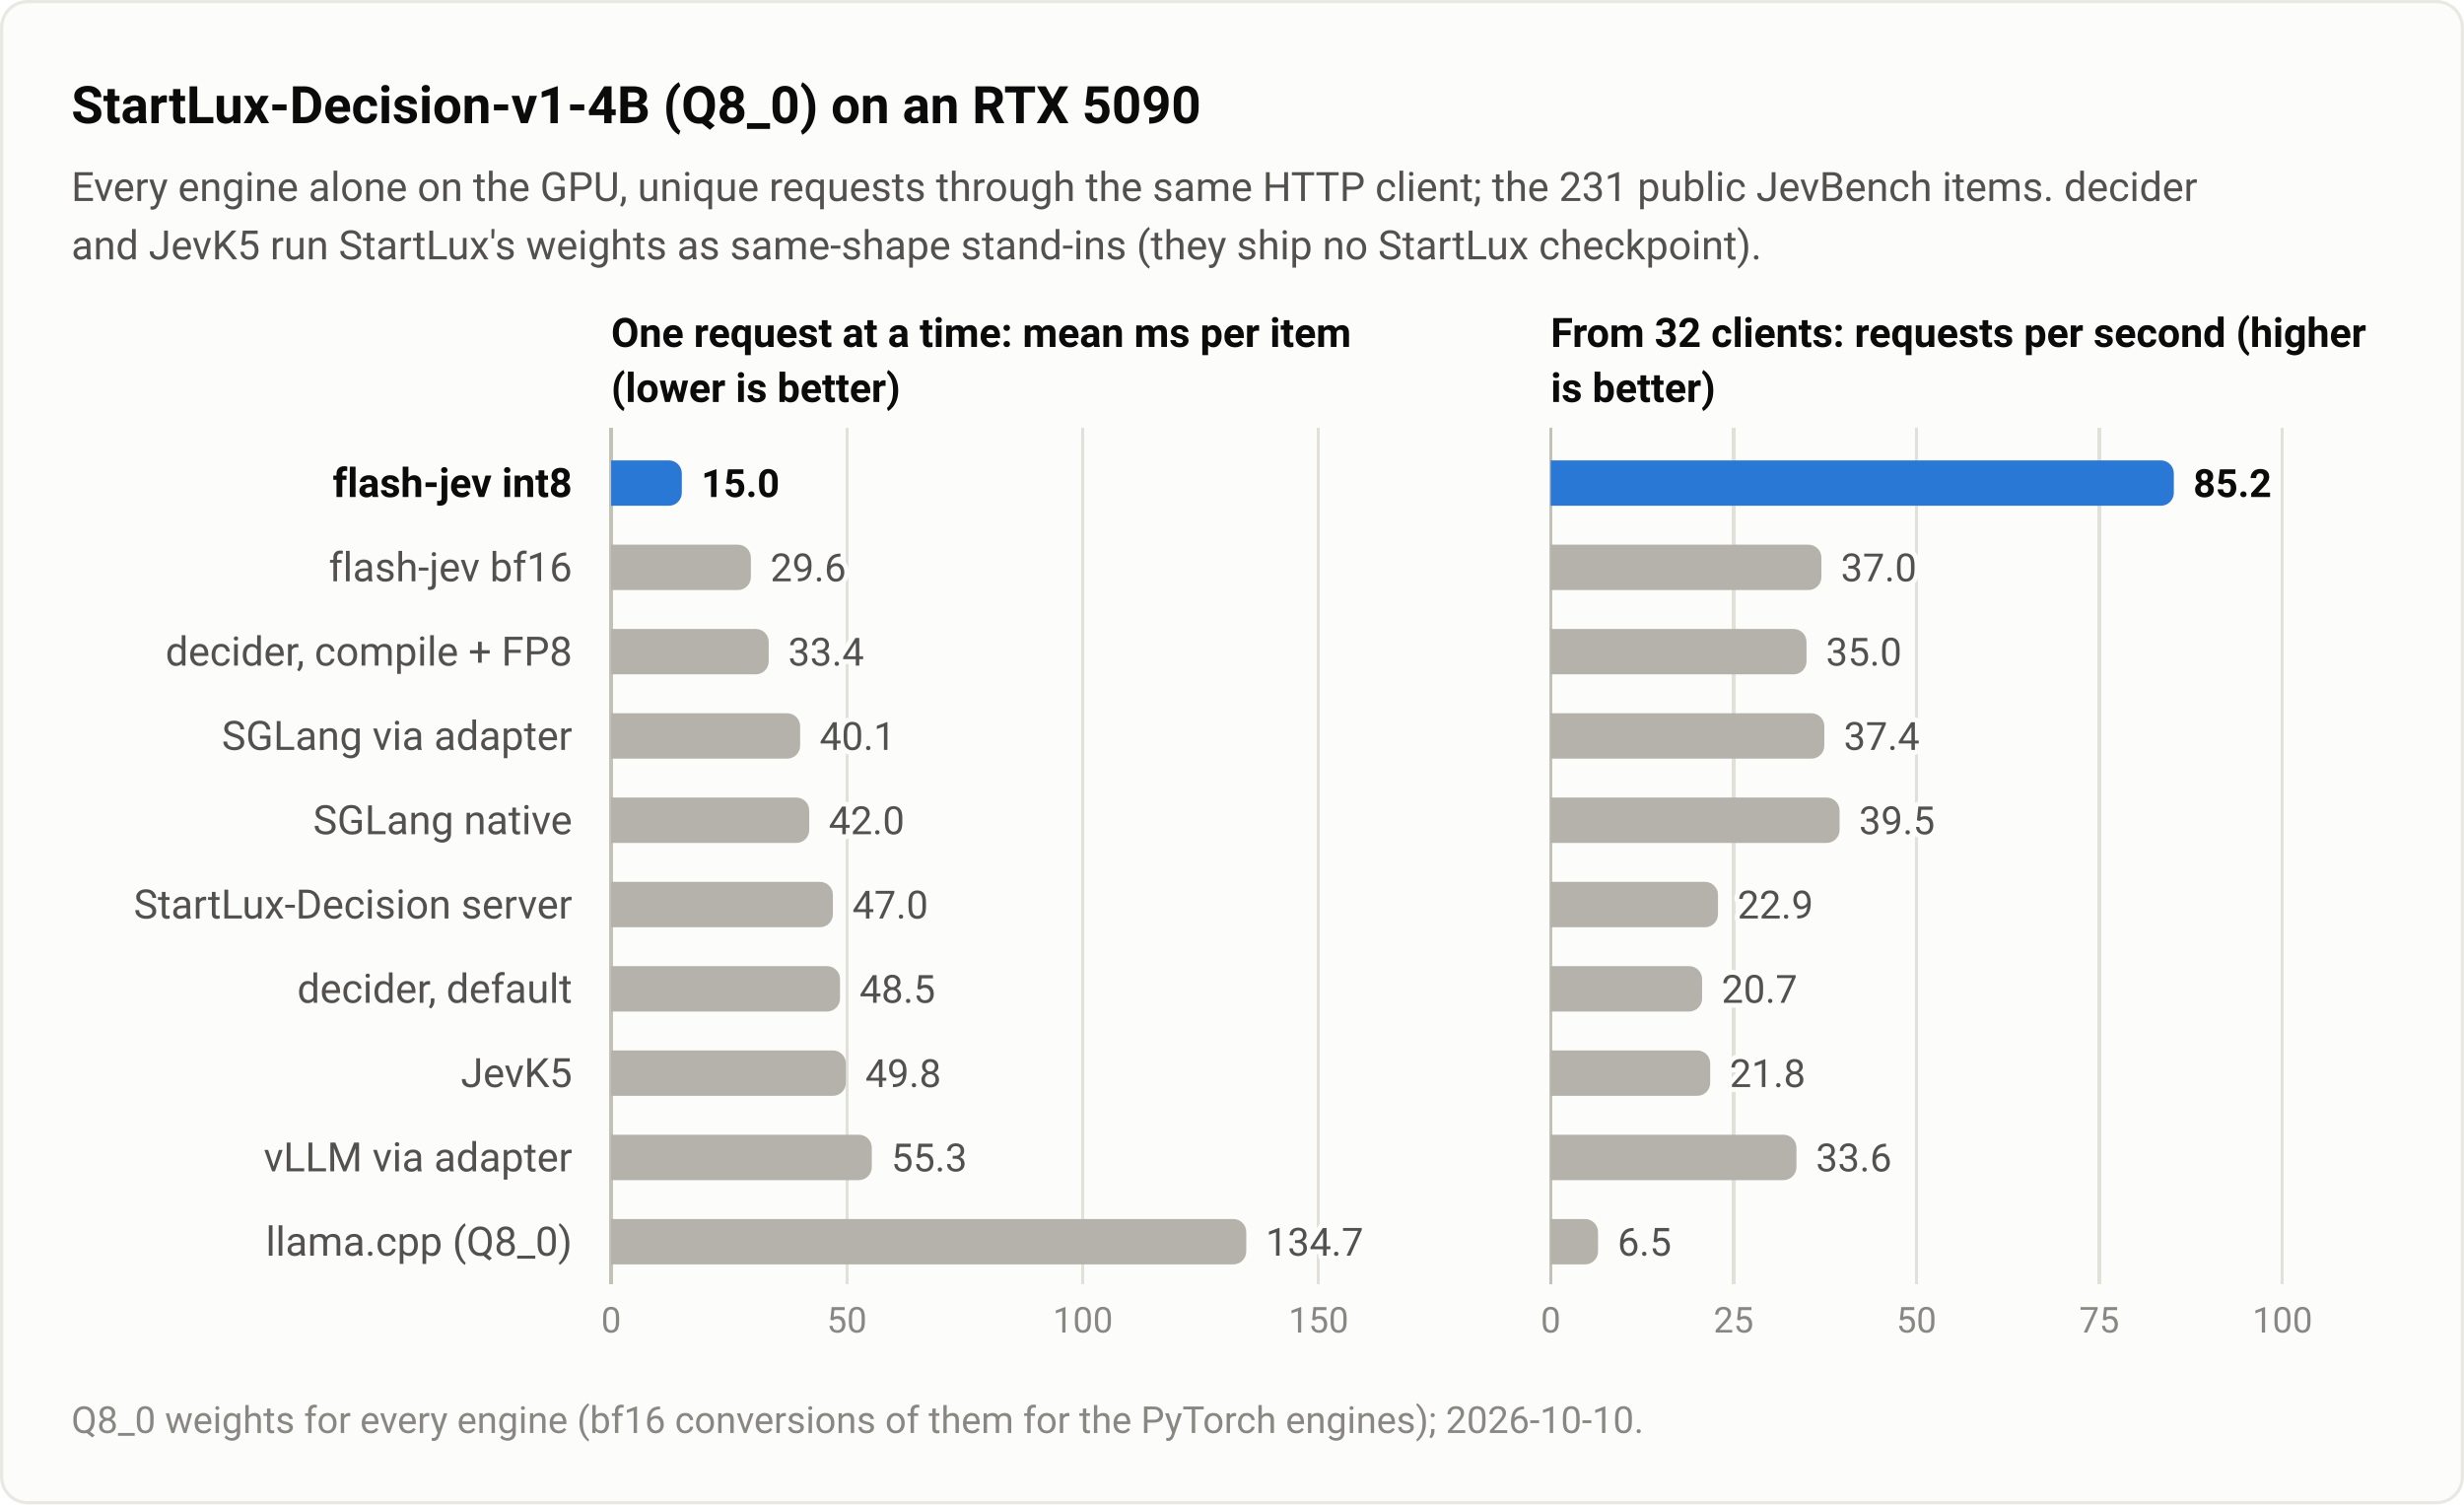
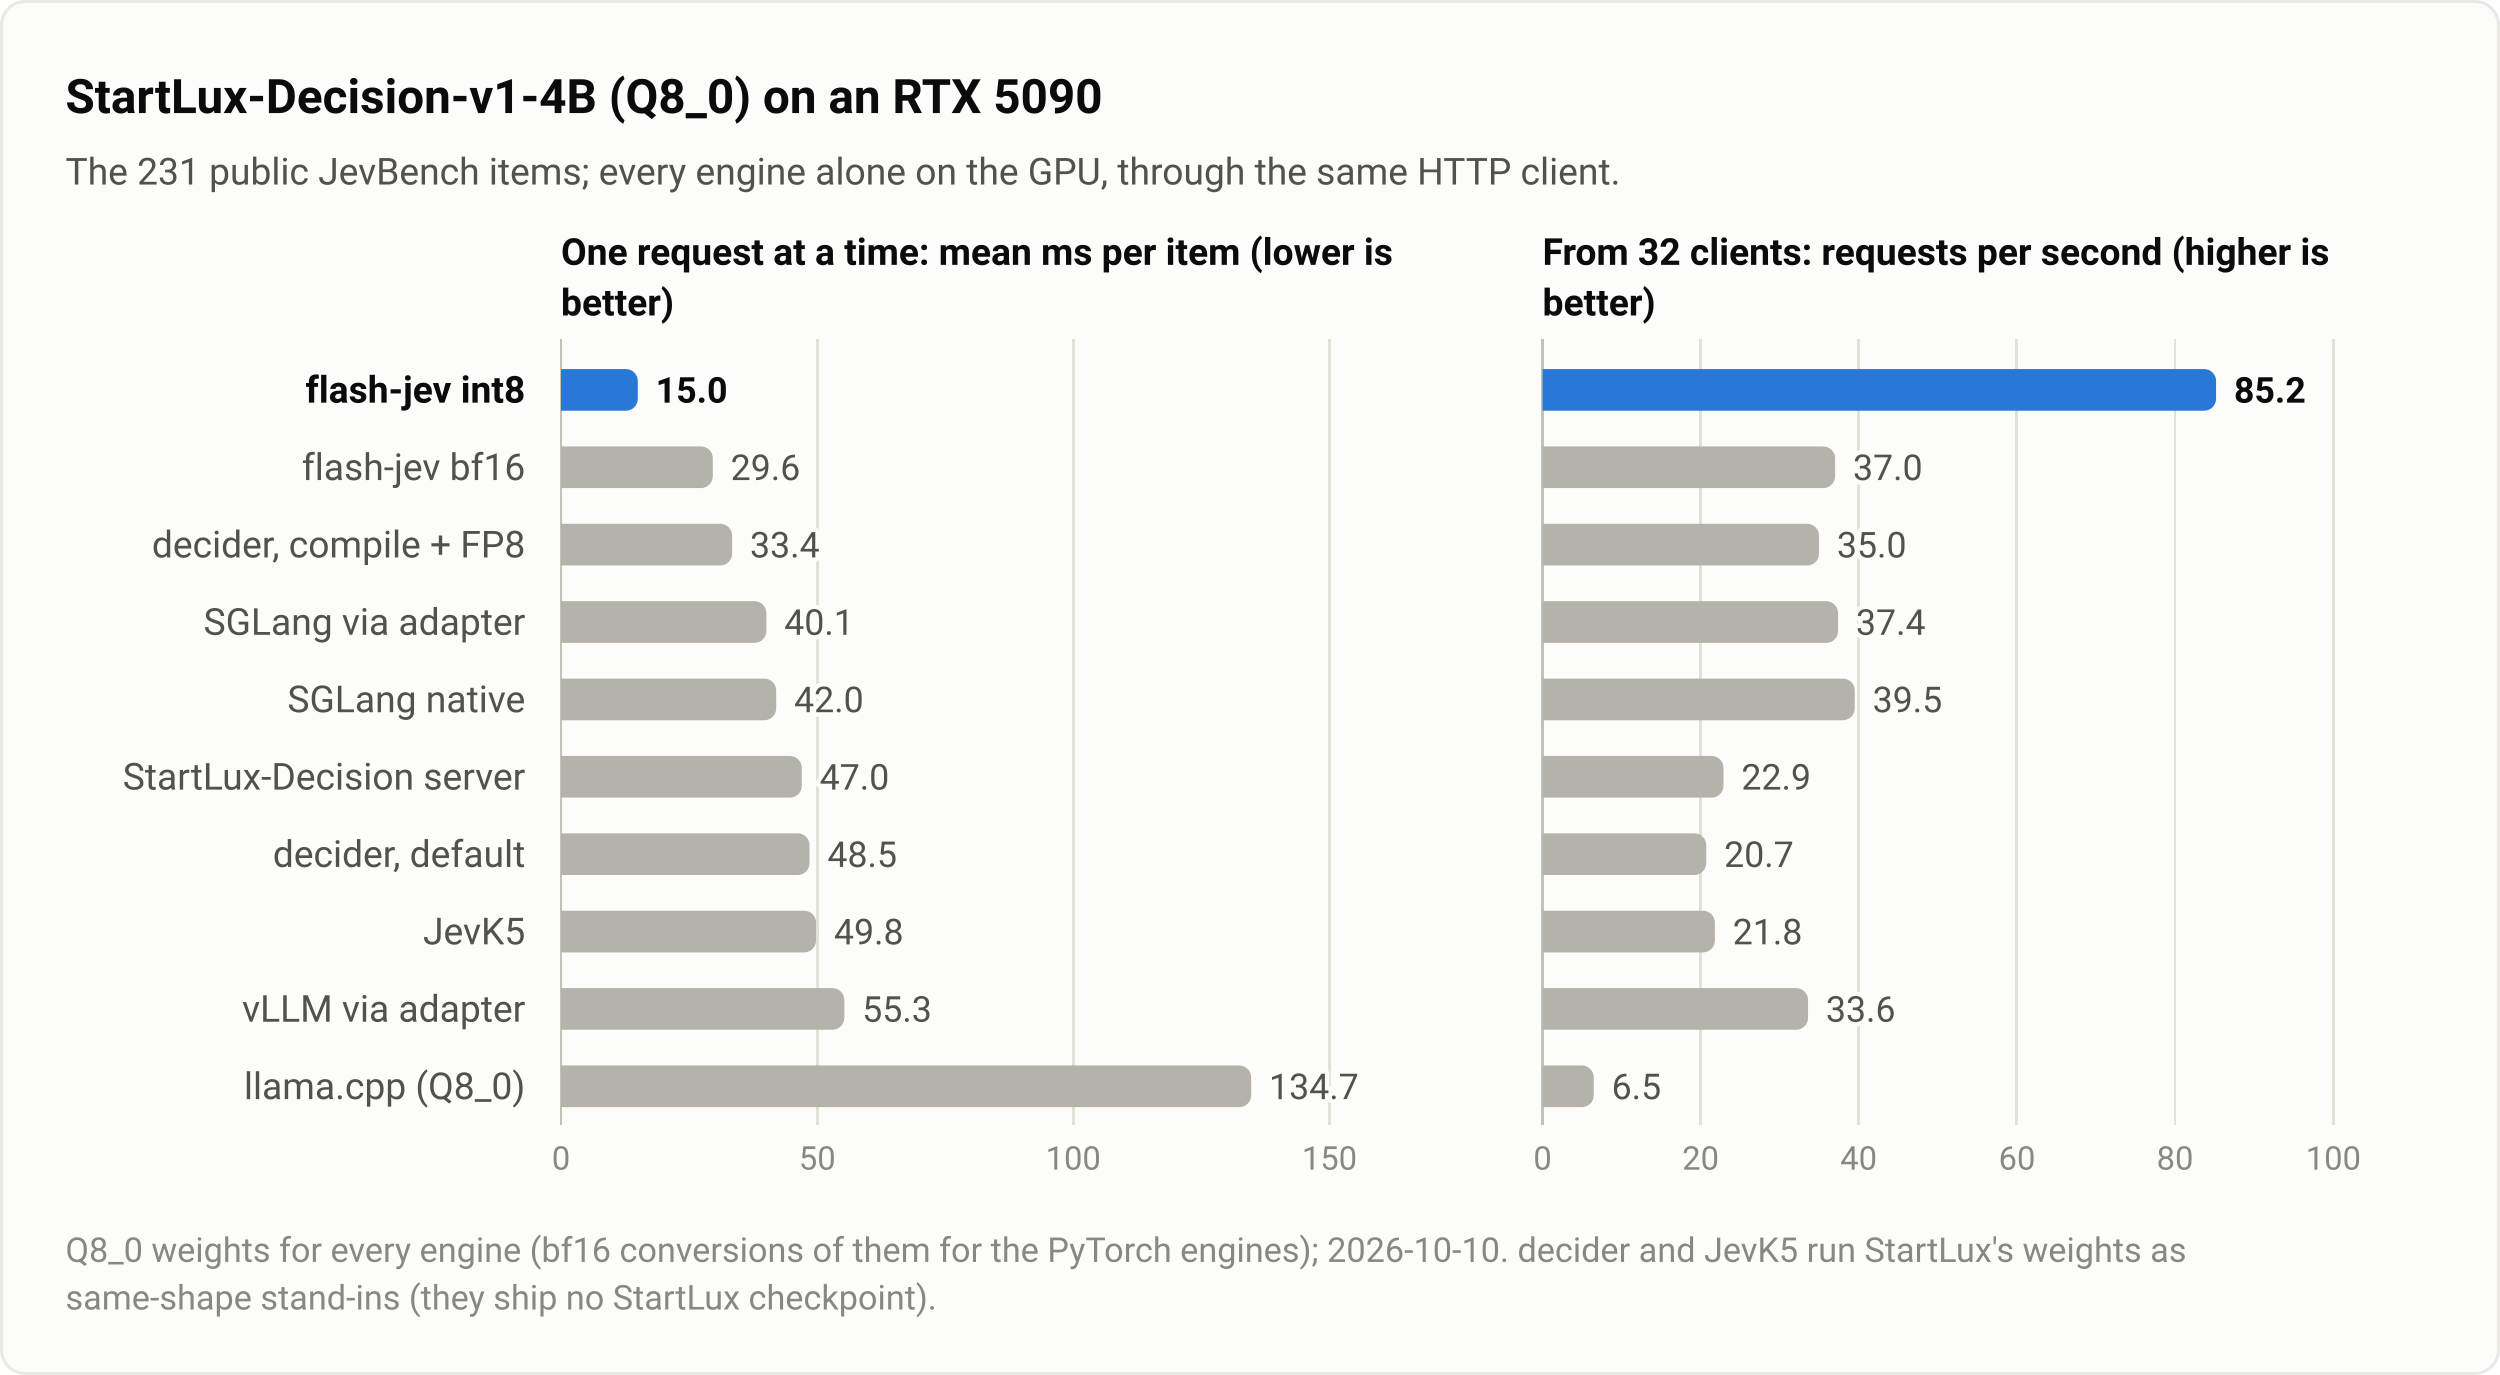
- <svg xmlns="http://www.w3.org/2000/svg" width="760" height="464" viewBox="0 0 760 464" role="img" aria-labelledby="title desc" font-family="system-ui, -apple-system, 'Segoe UI', Roboto, 'Helvetica Neue', Arial, sans-serif">
-   <rect x="0.5" y="0.5" width="759" height="463" rx="8" fill="#fcfcfb" stroke="#e9e8e2" />
+ <svg xmlns="http://www.w3.org/2000/svg" width="840" height="462" viewBox="0 0 840 462" role="img" aria-labelledby="title desc" font-family="system-ui, -apple-system, 'Segoe UI', Roboto, 'Helvetica Neue', Arial, sans-serif">
+   <rect x="0.5" y="0.5" width="839" height="461" rx="8" fill="#fcfcfb" stroke="#e9e8e2" />
  <text x="22.0" y="38.0" font-size="16" fill="#0b0b0b" text-anchor="start" font-weight="600">StartLux-Decision-v1-4B (Q8_0) on an RTX 5090</text>
-   <text x="22.0" y="62.0" font-size="12.5" fill="#52514e" text-anchor="start" font-weight="400">Every engine alone on the GPU, unique requests through the same HTTP client; the 231 public JevBench items. decider</text>
-   <text x="22.0" y="80.0" font-size="12.5" fill="#52514e" text-anchor="start" font-weight="400">and JevK5 run StartLux's weights as same-shape stand-ins (they ship no StartLux checkpoint).</text>
-   <text x="188.5" y="107.0" font-size="12.5" fill="#0b0b0b" text-anchor="start" font-weight="600">One request at a time: mean ms per item</text>
-   <text x="188.5" y="124.0" font-size="12.5" fill="#0b0b0b" text-anchor="start" font-weight="600">(lower is better)</text>
-   <text x="188.5" y="411.0" font-size="11" fill="#898781" text-anchor="middle" font-weight="400" style="font-variant-numeric: tabular-nums">0</text>
-   <line x1="261.2" y1="132.0" x2="261.2" y2="396.0" stroke="#e1e0d9" stroke-width="1" shape-rendering="crispEdges" />
-   <text x="261.2" y="411.0" font-size="11" fill="#898781" text-anchor="middle" font-weight="400" style="font-variant-numeric: tabular-nums">50</text>
-   <line x1="334.0" y1="132.0" x2="334.0" y2="396.0" stroke="#e1e0d9" stroke-width="1" shape-rendering="crispEdges" />
-   <text x="334.0" y="411.0" font-size="11" fill="#898781" text-anchor="middle" font-weight="400" style="font-variant-numeric: tabular-nums">100</text>
-   <line x1="406.7" y1="132.0" x2="406.7" y2="396.0" stroke="#e1e0d9" stroke-width="1" shape-rendering="crispEdges" />
-   <text x="406.7" y="411.0" font-size="11" fill="#898781" text-anchor="middle" font-weight="400" style="font-variant-numeric: tabular-nums">150</text>
-   <line x1="188.5" y1="132.0" x2="188.5" y2="396.0" stroke="#c3c2b7" stroke-width="1" shape-rendering="crispEdges" />
-   <path d="M188.5,142.0 H206.3 A4.0,4.0 0 0 1 210.3,146.0 V152.0 A4.0,4.0 0 0 1 206.3,156.0 H188.5 Z" fill="#2a78d6" />
-   <text x="216.3" y="153.3" font-size="12" fill="#0b0b0b" text-anchor="start" font-weight="600" style="font-variant-numeric: tabular-nums" stroke="#fcfcfb" stroke-width="3" stroke-linejoin="round" paint-order="stroke">15.0</text>
-   <path d="M188.5,168.0 H227.6 A4.0,4.0 0 0 1 231.6,172.0 V178.0 A4.0,4.0 0 0 1 227.6,182.0 H188.5 Z" fill="#b4b2aa" />
-   <text x="237.6" y="179.3" font-size="12" fill="#52514e" text-anchor="start" font-weight="400" style="font-variant-numeric: tabular-nums" stroke="#fcfcfb" stroke-width="3" stroke-linejoin="round" paint-order="stroke">29.6</text>
-   <path d="M188.5,194.0 H233.1 A4.0,4.0 0 0 1 237.1,198.0 V204.0 A4.0,4.0 0 0 1 233.1,208.0 H188.5 Z" fill="#b4b2aa" />
-   <text x="243.1" y="205.3" font-size="12" fill="#52514e" text-anchor="start" font-weight="400" style="font-variant-numeric: tabular-nums" stroke="#fcfcfb" stroke-width="3" stroke-linejoin="round" paint-order="stroke">33.4</text>
-   <path d="M188.5,220.0 H242.8 A4.0,4.0 0 0 1 246.8,224.0 V230.0 A4.0,4.0 0 0 1 242.8,234.0 H188.5 Z" fill="#b4b2aa" />
-   <text x="252.8" y="231.3" font-size="12" fill="#52514e" text-anchor="start" font-weight="400" style="font-variant-numeric: tabular-nums" stroke="#fcfcfb" stroke-width="3" stroke-linejoin="round" paint-order="stroke">40.1</text>
-   <path d="M188.5,246.0 H245.6 A4.0,4.0 0 0 1 249.6,250.0 V256.0 A4.0,4.0 0 0 1 245.6,260.0 H188.5 Z" fill="#b4b2aa" />
-   <text x="255.6" y="257.3" font-size="12" fill="#52514e" text-anchor="start" font-weight="400" style="font-variant-numeric: tabular-nums" stroke="#fcfcfb" stroke-width="3" stroke-linejoin="round" paint-order="stroke">42.0</text>
-   <path d="M188.5,272.0 H252.9 A4.0,4.0 0 0 1 256.9,276.0 V282.0 A4.0,4.0 0 0 1 252.9,286.0 H188.5 Z" fill="#b4b2aa" />
-   <text x="262.9" y="283.3" font-size="12" fill="#52514e" text-anchor="start" font-weight="400" style="font-variant-numeric: tabular-nums" stroke="#fcfcfb" stroke-width="3" stroke-linejoin="round" paint-order="stroke">47.0</text>
-   <path d="M188.5,298.0 H255.1 A4.0,4.0 0 0 1 259.1,302.0 V308.0 A4.0,4.0 0 0 1 255.1,312.0 H188.5 Z" fill="#b4b2aa" />
-   <text x="265.1" y="309.3" font-size="12" fill="#52514e" text-anchor="start" font-weight="400" style="font-variant-numeric: tabular-nums" stroke="#fcfcfb" stroke-width="3" stroke-linejoin="round" paint-order="stroke">48.5</text>
-   <path d="M188.5,324.0 H256.9 A4.0,4.0 0 0 1 260.9,328.0 V334.0 A4.0,4.0 0 0 1 256.9,338.0 H188.5 Z" fill="#b4b2aa" />
-   <text x="266.9" y="335.3" font-size="12" fill="#52514e" text-anchor="start" font-weight="400" style="font-variant-numeric: tabular-nums" stroke="#fcfcfb" stroke-width="3" stroke-linejoin="round" paint-order="stroke">49.8</text>
-   <path d="M188.5,350.0 H264.9 A4.0,4.0 0 0 1 268.9,354.0 V360.0 A4.0,4.0 0 0 1 264.9,364.0 H188.5 Z" fill="#b4b2aa" />
-   <text x="274.9" y="361.3" font-size="12" fill="#52514e" text-anchor="start" font-weight="400" style="font-variant-numeric: tabular-nums" stroke="#fcfcfb" stroke-width="3" stroke-linejoin="round" paint-order="stroke">55.3</text>
-   <path d="M188.5,376.0 H380.4 A4.0,4.0 0 0 1 384.4,380.0 V386.0 A4.0,4.0 0 0 1 380.4,390.0 H188.5 Z" fill="#b4b2aa" />
-   <text x="390.4" y="387.3" font-size="12" fill="#52514e" text-anchor="start" font-weight="400" style="font-variant-numeric: tabular-nums" stroke="#fcfcfb" stroke-width="3" stroke-linejoin="round" paint-order="stroke">134.7</text>
-   <text x="478.3" y="107.0" font-size="12.5" fill="#0b0b0b" text-anchor="start" font-weight="600">From 32 clients: requests per second (higher</text>
-   <text x="478.3" y="124.0" font-size="12.5" fill="#0b0b0b" text-anchor="start" font-weight="600">is better)</text>
-   <text x="478.3" y="411.0" font-size="11" fill="#898781" text-anchor="middle" font-weight="400" style="font-variant-numeric: tabular-nums">0</text>
-   <line x1="534.7" y1="132.0" x2="534.7" y2="396.0" stroke="#e1e0d9" stroke-width="1" shape-rendering="crispEdges" />
-   <text x="534.7" y="411.0" font-size="11" fill="#898781" text-anchor="middle" font-weight="400" style="font-variant-numeric: tabular-nums">25</text>
-   <line x1="591.1" y1="132.0" x2="591.1" y2="396.0" stroke="#e1e0d9" stroke-width="1" shape-rendering="crispEdges" />
-   <text x="591.1" y="411.0" font-size="11" fill="#898781" text-anchor="middle" font-weight="400" style="font-variant-numeric: tabular-nums">50</text>
-   <line x1="647.5" y1="132.0" x2="647.5" y2="396.0" stroke="#e1e0d9" stroke-width="1" shape-rendering="crispEdges" />
-   <text x="647.5" y="411.0" font-size="11" fill="#898781" text-anchor="middle" font-weight="400" style="font-variant-numeric: tabular-nums">75</text>
-   <line x1="704.0" y1="132.0" x2="704.0" y2="396.0" stroke="#e1e0d9" stroke-width="1" shape-rendering="crispEdges" />
-   <text x="704.0" y="411.0" font-size="11" fill="#898781" text-anchor="middle" font-weight="400" style="font-variant-numeric: tabular-nums">100</text>
-   <line x1="478.3" y1="132.0" x2="478.3" y2="396.0" stroke="#c3c2b7" stroke-width="1" shape-rendering="crispEdges" />
-   <path d="M478.3,142.0 H666.5 A4.0,4.0 0 0 1 670.5,146.0 V152.0 A4.0,4.0 0 0 1 666.5,156.0 H478.3 Z" fill="#2a78d6" />
-   <text x="676.5" y="153.3" font-size="12" fill="#0b0b0b" text-anchor="start" font-weight="600" style="font-variant-numeric: tabular-nums" stroke="#fcfcfb" stroke-width="3" stroke-linejoin="round" paint-order="stroke">85.2</text>
-   <path d="M478.3,168.0 H557.8 A4.0,4.0 0 0 1 561.8,172.0 V178.0 A4.0,4.0 0 0 1 557.8,182.0 H478.3 Z" fill="#b4b2aa" />
-   <text x="567.8" y="179.3" font-size="12" fill="#52514e" text-anchor="start" font-weight="400" style="font-variant-numeric: tabular-nums" stroke="#fcfcfb" stroke-width="3" stroke-linejoin="round" paint-order="stroke">37.0</text>
-   <path d="M478.3,194.0 H553.2 A4.0,4.0 0 0 1 557.2,198.0 V204.0 A4.0,4.0 0 0 1 553.2,208.0 H478.3 Z" fill="#b4b2aa" />
-   <text x="563.2" y="205.3" font-size="12" fill="#52514e" text-anchor="start" font-weight="400" style="font-variant-numeric: tabular-nums" stroke="#fcfcfb" stroke-width="3" stroke-linejoin="round" paint-order="stroke">35.0</text>
-   <path d="M478.3,220.0 H558.7 A4.0,4.0 0 0 1 562.7,224.0 V230.0 A4.0,4.0 0 0 1 558.7,234.0 H478.3 Z" fill="#b4b2aa" />
-   <text x="568.7" y="231.3" font-size="12" fill="#52514e" text-anchor="start" font-weight="400" style="font-variant-numeric: tabular-nums" stroke="#fcfcfb" stroke-width="3" stroke-linejoin="round" paint-order="stroke">37.4</text>
-   <path d="M478.3,246.0 H563.4 A4.0,4.0 0 0 1 567.4,250.0 V256.0 A4.0,4.0 0 0 1 563.4,260.0 H478.3 Z" fill="#b4b2aa" />
-   <text x="573.4" y="257.3" font-size="12" fill="#52514e" text-anchor="start" font-weight="400" style="font-variant-numeric: tabular-nums" stroke="#fcfcfb" stroke-width="3" stroke-linejoin="round" paint-order="stroke">39.5</text>
-   <path d="M478.3,272.0 H525.9 A4.0,4.0 0 0 1 529.9,276.0 V282.0 A4.0,4.0 0 0 1 525.9,286.0 H478.3 Z" fill="#b4b2aa" />
-   <text x="535.9" y="283.3" font-size="12" fill="#52514e" text-anchor="start" font-weight="400" style="font-variant-numeric: tabular-nums" stroke="#fcfcfb" stroke-width="3" stroke-linejoin="round" paint-order="stroke">22.9</text>
-   <path d="M478.3,298.0 H521.0 A4.0,4.0 0 0 1 525.0,302.0 V308.0 A4.0,4.0 0 0 1 521.0,312.0 H478.3 Z" fill="#b4b2aa" />
-   <text x="531.0" y="309.3" font-size="12" fill="#52514e" text-anchor="start" font-weight="400" style="font-variant-numeric: tabular-nums" stroke="#fcfcfb" stroke-width="3" stroke-linejoin="round" paint-order="stroke">20.7</text>
-   <path d="M478.3,324.0 H523.5 A4.0,4.0 0 0 1 527.5,328.0 V334.0 A4.0,4.0 0 0 1 523.5,338.0 H478.3 Z" fill="#b4b2aa" />
-   <text x="533.5" y="335.3" font-size="12" fill="#52514e" text-anchor="start" font-weight="400" style="font-variant-numeric: tabular-nums" stroke="#fcfcfb" stroke-width="3" stroke-linejoin="round" paint-order="stroke">21.8</text>
-   <path d="M478.3,350.0 H550.1 A4.0,4.0 0 0 1 554.1,354.0 V360.0 A4.0,4.0 0 0 1 550.1,364.0 H478.3 Z" fill="#b4b2aa" />
-   <text x="560.1" y="361.3" font-size="12" fill="#52514e" text-anchor="start" font-weight="400" style="font-variant-numeric: tabular-nums" stroke="#fcfcfb" stroke-width="3" stroke-linejoin="round" paint-order="stroke">33.6</text>
-   <path d="M478.3,376.0 H488.9 A4.0,4.0 0 0 1 492.9,380.0 V386.0 A4.0,4.0 0 0 1 488.9,390.0 H478.3 Z" fill="#b4b2aa" />
-   <text x="498.9" y="387.3" font-size="12" fill="#52514e" text-anchor="start" font-weight="400" style="font-variant-numeric: tabular-nums" stroke="#fcfcfb" stroke-width="3" stroke-linejoin="round" paint-order="stroke">6.5</text>
-   <text x="176.5" y="153.3" font-size="12.5" fill="#0b0b0b" text-anchor="end" font-weight="600">flash-jev int8</text>
-   <text x="176.5" y="179.3" font-size="12.5" fill="#52514e" text-anchor="end" font-weight="400">flash-jev bf16</text>
-   <text x="176.5" y="205.3" font-size="12.5" fill="#52514e" text-anchor="end" font-weight="400">decider, compile + FP8</text>
-   <text x="176.5" y="231.3" font-size="12.5" fill="#52514e" text-anchor="end" font-weight="400">SGLang via adapter</text>
-   <text x="176.5" y="257.3" font-size="12.5" fill="#52514e" text-anchor="end" font-weight="400">SGLang native</text>
-   <text x="176.5" y="283.3" font-size="12.5" fill="#52514e" text-anchor="end" font-weight="400">StartLux-Decision server</text>
-   <text x="176.5" y="309.3" font-size="12.5" fill="#52514e" text-anchor="end" font-weight="400">decider, default</text>
-   <text x="176.5" y="335.3" font-size="12.5" fill="#52514e" text-anchor="end" font-weight="400">JevK5</text>
-   <text x="176.5" y="361.3" font-size="12.5" fill="#52514e" text-anchor="end" font-weight="400">vLLM via adapter</text>
-   <text x="176.5" y="387.3" font-size="12.5" fill="#52514e" text-anchor="end" font-weight="400">llama.cpp (Q8_0)</text>
-   <text x="22.0" y="442.0" font-size="11.5" fill="#898781" text-anchor="start" font-weight="400">Q8_0 weights for every engine (bf16 conversions of them for the PyTorch engines); 2026-10-10.</text>
+   <text x="22.0" y="62.0" font-size="12.5" fill="#52514e" text-anchor="start" font-weight="400">The 231 public JevBench items; every engine alone on the GPU, through the same HTTP client.</text>
+   <text x="188.5" y="89.0" font-size="12.5" fill="#0b0b0b" text-anchor="start" font-weight="600">One request at a time: mean ms per item (lower is</text>
+   <text x="188.5" y="106.0" font-size="12.5" fill="#0b0b0b" text-anchor="start" font-weight="600">better)</text>
+   <text x="188.5" y="393.0" font-size="11" fill="#898781" text-anchor="middle" font-weight="400" style="font-variant-numeric: tabular-nums">0</text>
+   <line x1="274.6" y1="114.0" x2="274.6" y2="378.0" stroke="#e1e0d9" stroke-width="1" shape-rendering="crispEdges" />
+   <text x="274.6" y="393.0" font-size="11" fill="#898781" text-anchor="middle" font-weight="400" style="font-variant-numeric: tabular-nums">50</text>
+   <line x1="360.6" y1="114.0" x2="360.6" y2="378.0" stroke="#e1e0d9" stroke-width="1" shape-rendering="crispEdges" />
+   <text x="360.6" y="393.0" font-size="11" fill="#898781" text-anchor="middle" font-weight="400" style="font-variant-numeric: tabular-nums">100</text>
+   <line x1="446.7" y1="114.0" x2="446.7" y2="378.0" stroke="#e1e0d9" stroke-width="1" shape-rendering="crispEdges" />
+   <text x="446.7" y="393.0" font-size="11" fill="#898781" text-anchor="middle" font-weight="400" style="font-variant-numeric: tabular-nums">150</text>
+   <line x1="188.5" y1="114.0" x2="188.5" y2="378.0" stroke="#c3c2b7" stroke-width="1" shape-rendering="crispEdges" />
+   <path d="M188.5,124.0 H210.3 A4.0,4.0 0 0 1 214.3,128.0 V134.0 A4.0,4.0 0 0 1 210.3,138.0 H188.5 Z" fill="#2a78d6" />
+   <text x="220.3" y="135.3" font-size="12" fill="#0b0b0b" text-anchor="start" font-weight="600" style="font-variant-numeric: tabular-nums" stroke="#fcfcfb" stroke-width="3" stroke-linejoin="round" paint-order="stroke">15.0</text>
+   <path d="M188.5,150.0 H235.5 A4.0,4.0 0 0 1 239.5,154.0 V160.0 A4.0,4.0 0 0 1 235.5,164.0 H188.5 Z" fill="#b4b2aa" />
+   <text x="245.5" y="161.3" font-size="12" fill="#52514e" text-anchor="start" font-weight="400" style="font-variant-numeric: tabular-nums" stroke="#fcfcfb" stroke-width="3" stroke-linejoin="round" paint-order="stroke">29.6</text>
+   <path d="M188.5,176.0 H242.0 A4.0,4.0 0 0 1 246.0,180.0 V186.0 A4.0,4.0 0 0 1 242.0,190.0 H188.5 Z" fill="#b4b2aa" />
+   <text x="252.0" y="187.3" font-size="12" fill="#52514e" text-anchor="start" font-weight="400" style="font-variant-numeric: tabular-nums" stroke="#fcfcfb" stroke-width="3" stroke-linejoin="round" paint-order="stroke">33.4</text>
+   <path d="M188.5,202.0 H253.5 A4.0,4.0 0 0 1 257.5,206.0 V212.0 A4.0,4.0 0 0 1 253.5,216.0 H188.5 Z" fill="#b4b2aa" />
+   <text x="263.5" y="213.3" font-size="12" fill="#52514e" text-anchor="start" font-weight="400" style="font-variant-numeric: tabular-nums" stroke="#fcfcfb" stroke-width="3" stroke-linejoin="round" paint-order="stroke">40.1</text>
+   <path d="M188.5,228.0 H256.8 A4.0,4.0 0 0 1 260.8,232.0 V238.0 A4.0,4.0 0 0 1 256.8,242.0 H188.5 Z" fill="#b4b2aa" />
+   <text x="266.8" y="239.3" font-size="12" fill="#52514e" text-anchor="start" font-weight="400" style="font-variant-numeric: tabular-nums" stroke="#fcfcfb" stroke-width="3" stroke-linejoin="round" paint-order="stroke">42.0</text>
+   <path d="M188.5,254.0 H265.4 A4.0,4.0 0 0 1 269.4,258.0 V264.0 A4.0,4.0 0 0 1 265.4,268.0 H188.5 Z" fill="#b4b2aa" />
+   <text x="275.4" y="265.3" font-size="12" fill="#52514e" text-anchor="start" font-weight="400" style="font-variant-numeric: tabular-nums" stroke="#fcfcfb" stroke-width="3" stroke-linejoin="round" paint-order="stroke">47.0</text>
+   <path d="M188.5,280.0 H268.0 A4.0,4.0 0 0 1 272.0,284.0 V290.0 A4.0,4.0 0 0 1 268.0,294.0 H188.5 Z" fill="#b4b2aa" />
+   <text x="278.0" y="291.3" font-size="12" fill="#52514e" text-anchor="start" font-weight="400" style="font-variant-numeric: tabular-nums" stroke="#fcfcfb" stroke-width="3" stroke-linejoin="round" paint-order="stroke">48.5</text>
+   <path d="M188.5,306.0 H270.2 A4.0,4.0 0 0 1 274.2,310.0 V316.0 A4.0,4.0 0 0 1 270.2,320.0 H188.5 Z" fill="#b4b2aa" />
+   <text x="280.2" y="317.3" font-size="12" fill="#52514e" text-anchor="start" font-weight="400" style="font-variant-numeric: tabular-nums" stroke="#fcfcfb" stroke-width="3" stroke-linejoin="round" paint-order="stroke">49.8</text>
+   <path d="M188.5,332.0 H279.7 A4.0,4.0 0 0 1 283.7,336.0 V342.0 A4.0,4.0 0 0 1 279.7,346.0 H188.5 Z" fill="#b4b2aa" />
+   <text x="289.7" y="343.3" font-size="12" fill="#52514e" text-anchor="start" font-weight="400" style="font-variant-numeric: tabular-nums" stroke="#fcfcfb" stroke-width="3" stroke-linejoin="round" paint-order="stroke">55.3</text>
+   <path d="M188.5,358.0 H416.4 A4.0,4.0 0 0 1 420.4,362.0 V368.0 A4.0,4.0 0 0 1 416.4,372.0 H188.5 Z" fill="#b4b2aa" />
+   <text x="426.4" y="369.3" font-size="12" fill="#52514e" text-anchor="start" font-weight="400" style="font-variant-numeric: tabular-nums" stroke="#fcfcfb" stroke-width="3" stroke-linejoin="round" paint-order="stroke">134.7</text>
+   <text x="518.3" y="89.0" font-size="12.5" fill="#0b0b0b" text-anchor="start" font-weight="600">From 32 clients: requests per second (higher is</text>
+   <text x="518.3" y="106.0" font-size="12.5" fill="#0b0b0b" text-anchor="start" font-weight="600">better)</text>
+   <text x="518.3" y="393.0" font-size="11" fill="#898781" text-anchor="middle" font-weight="400" style="font-variant-numeric: tabular-nums">0</text>
+   <line x1="571.4" y1="114.0" x2="571.4" y2="378.0" stroke="#e1e0d9" stroke-width="1" shape-rendering="crispEdges" />
+   <text x="571.4" y="393.0" font-size="11" fill="#898781" text-anchor="middle" font-weight="400" style="font-variant-numeric: tabular-nums">20</text>
+   <line x1="624.5" y1="114.0" x2="624.5" y2="378.0" stroke="#e1e0d9" stroke-width="1" shape-rendering="crispEdges" />
+   <text x="624.5" y="393.0" font-size="11" fill="#898781" text-anchor="middle" font-weight="400" style="font-variant-numeric: tabular-nums">40</text>
+   <line x1="677.7" y1="114.0" x2="677.7" y2="378.0" stroke="#e1e0d9" stroke-width="1" shape-rendering="crispEdges" />
+   <text x="677.7" y="393.0" font-size="11" fill="#898781" text-anchor="middle" font-weight="400" style="font-variant-numeric: tabular-nums">60</text>
+   <line x1="730.8" y1="114.0" x2="730.8" y2="378.0" stroke="#e1e0d9" stroke-width="1" shape-rendering="crispEdges" />
+   <text x="730.8" y="393.0" font-size="11" fill="#898781" text-anchor="middle" font-weight="400" style="font-variant-numeric: tabular-nums">80</text>
+   <line x1="784.0" y1="114.0" x2="784.0" y2="378.0" stroke="#e1e0d9" stroke-width="1" shape-rendering="crispEdges" />
+   <text x="784.0" y="393.0" font-size="11" fill="#898781" text-anchor="middle" font-weight="400" style="font-variant-numeric: tabular-nums">100</text>
+   <line x1="518.3" y1="114.0" x2="518.3" y2="378.0" stroke="#c3c2b7" stroke-width="1" shape-rendering="crispEdges" />
+   <path d="M518.3,124.0 H740.6 A4.0,4.0 0 0 1 744.6,128.0 V134.0 A4.0,4.0 0 0 1 740.6,138.0 H518.3 Z" fill="#2a78d6" />
+   <text x="750.6" y="135.3" font-size="12" fill="#0b0b0b" text-anchor="start" font-weight="600" style="font-variant-numeric: tabular-nums" stroke="#fcfcfb" stroke-width="3" stroke-linejoin="round" paint-order="stroke">85.2</text>
+   <path d="M518.3,150.0 H612.6 A4.0,4.0 0 0 1 616.6,154.0 V160.0 A4.0,4.0 0 0 1 612.6,164.0 H518.3 Z" fill="#b4b2aa" />
+   <text x="622.6" y="161.3" font-size="12" fill="#52514e" text-anchor="start" font-weight="400" style="font-variant-numeric: tabular-nums" stroke="#fcfcfb" stroke-width="3" stroke-linejoin="round" paint-order="stroke">37.0</text>
+   <path d="M518.3,176.0 H607.2 A4.0,4.0 0 0 1 611.2,180.0 V186.0 A4.0,4.0 0 0 1 607.2,190.0 H518.3 Z" fill="#b4b2aa" />
+   <text x="617.2" y="187.3" font-size="12" fill="#52514e" text-anchor="start" font-weight="400" style="font-variant-numeric: tabular-nums" stroke="#fcfcfb" stroke-width="3" stroke-linejoin="round" paint-order="stroke">35.0</text>
+   <path d="M518.3,202.0 H613.6 A4.0,4.0 0 0 1 617.6,206.0 V212.0 A4.0,4.0 0 0 1 613.6,216.0 H518.3 Z" fill="#b4b2aa" />
+   <text x="623.6" y="213.3" font-size="12" fill="#52514e" text-anchor="start" font-weight="400" style="font-variant-numeric: tabular-nums" stroke="#fcfcfb" stroke-width="3" stroke-linejoin="round" paint-order="stroke">37.4</text>
+   <path d="M518.3,228.0 H619.2 A4.0,4.0 0 0 1 623.2,232.0 V238.0 A4.0,4.0 0 0 1 619.2,242.0 H518.3 Z" fill="#b4b2aa" />
+   <text x="629.2" y="239.3" font-size="12" fill="#52514e" text-anchor="start" font-weight="400" style="font-variant-numeric: tabular-nums" stroke="#fcfcfb" stroke-width="3" stroke-linejoin="round" paint-order="stroke">39.5</text>
+   <path d="M518.3,254.0 H575.1 A4.0,4.0 0 0 1 579.1,258.0 V264.0 A4.0,4.0 0 0 1 575.1,268.0 H518.3 Z" fill="#b4b2aa" />
+   <text x="585.1" y="265.3" font-size="12" fill="#52514e" text-anchor="start" font-weight="400" style="font-variant-numeric: tabular-nums" stroke="#fcfcfb" stroke-width="3" stroke-linejoin="round" paint-order="stroke">22.9</text>
+   <path d="M518.3,280.0 H569.3 A4.0,4.0 0 0 1 573.3,284.0 V290.0 A4.0,4.0 0 0 1 569.3,294.0 H518.3 Z" fill="#b4b2aa" />
+   <text x="579.3" y="291.3" font-size="12" fill="#52514e" text-anchor="start" font-weight="400" style="font-variant-numeric: tabular-nums" stroke="#fcfcfb" stroke-width="3" stroke-linejoin="round" paint-order="stroke">20.7</text>
+   <path d="M518.3,306.0 H572.2 A4.0,4.0 0 0 1 576.2,310.0 V316.0 A4.0,4.0 0 0 1 572.2,320.0 H518.3 Z" fill="#b4b2aa" />
+   <text x="582.2" y="317.3" font-size="12" fill="#52514e" text-anchor="start" font-weight="400" style="font-variant-numeric: tabular-nums" stroke="#fcfcfb" stroke-width="3" stroke-linejoin="round" paint-order="stroke">21.8</text>
+   <path d="M518.3,332.0 H603.5 A4.0,4.0 0 0 1 607.5,336.0 V342.0 A4.0,4.0 0 0 1 603.5,346.0 H518.3 Z" fill="#b4b2aa" />
+   <text x="613.5" y="343.3" font-size="12" fill="#52514e" text-anchor="start" font-weight="400" style="font-variant-numeric: tabular-nums" stroke="#fcfcfb" stroke-width="3" stroke-linejoin="round" paint-order="stroke">33.6</text>
+   <path d="M518.3,358.0 H531.5 A4.0,4.0 0 0 1 535.5,362.0 V368.0 A4.0,4.0 0 0 1 531.5,372.0 H518.3 Z" fill="#b4b2aa" />
+   <text x="541.5" y="369.3" font-size="12" fill="#52514e" text-anchor="start" font-weight="400" style="font-variant-numeric: tabular-nums" stroke="#fcfcfb" stroke-width="3" stroke-linejoin="round" paint-order="stroke">6.5</text>
+   <text x="176.5" y="135.3" font-size="12.5" fill="#0b0b0b" text-anchor="end" font-weight="600">flash-jev int8</text>
+   <text x="176.5" y="161.3" font-size="12.5" fill="#52514e" text-anchor="end" font-weight="400">flash-jev bf16</text>
+   <text x="176.5" y="187.3" font-size="12.5" fill="#52514e" text-anchor="end" font-weight="400">decider, compile + FP8</text>
+   <text x="176.5" y="213.3" font-size="12.5" fill="#52514e" text-anchor="end" font-weight="400">SGLang via adapter</text>
+   <text x="176.5" y="239.3" font-size="12.5" fill="#52514e" text-anchor="end" font-weight="400">SGLang native</text>
+   <text x="176.5" y="265.3" font-size="12.5" fill="#52514e" text-anchor="end" font-weight="400">StartLux-Decision server</text>
+   <text x="176.5" y="291.3" font-size="12.5" fill="#52514e" text-anchor="end" font-weight="400">decider, default</text>
+   <text x="176.5" y="317.3" font-size="12.5" fill="#52514e" text-anchor="end" font-weight="400">JevK5</text>
+   <text x="176.5" y="343.3" font-size="12.5" fill="#52514e" text-anchor="end" font-weight="400">vLLM via adapter</text>
+   <text x="176.5" y="369.3" font-size="12.5" fill="#52514e" text-anchor="end" font-weight="400">llama.cpp (Q8_0)</text>
+   <text x="22.0" y="424.0" font-size="11.5" fill="#898781" text-anchor="start" font-weight="400">Q8_0 weights for every engine (bf16 conversions of them for the PyTorch engines); 2026-10-10. decider and JevK5 run StartLux's weights as</text>
+   <text x="22.0" y="440.0" font-size="11.5" fill="#898781" text-anchor="start" font-weight="400">same-shape stand-ins (they ship no StartLux checkpoint).</text>
</svg>
